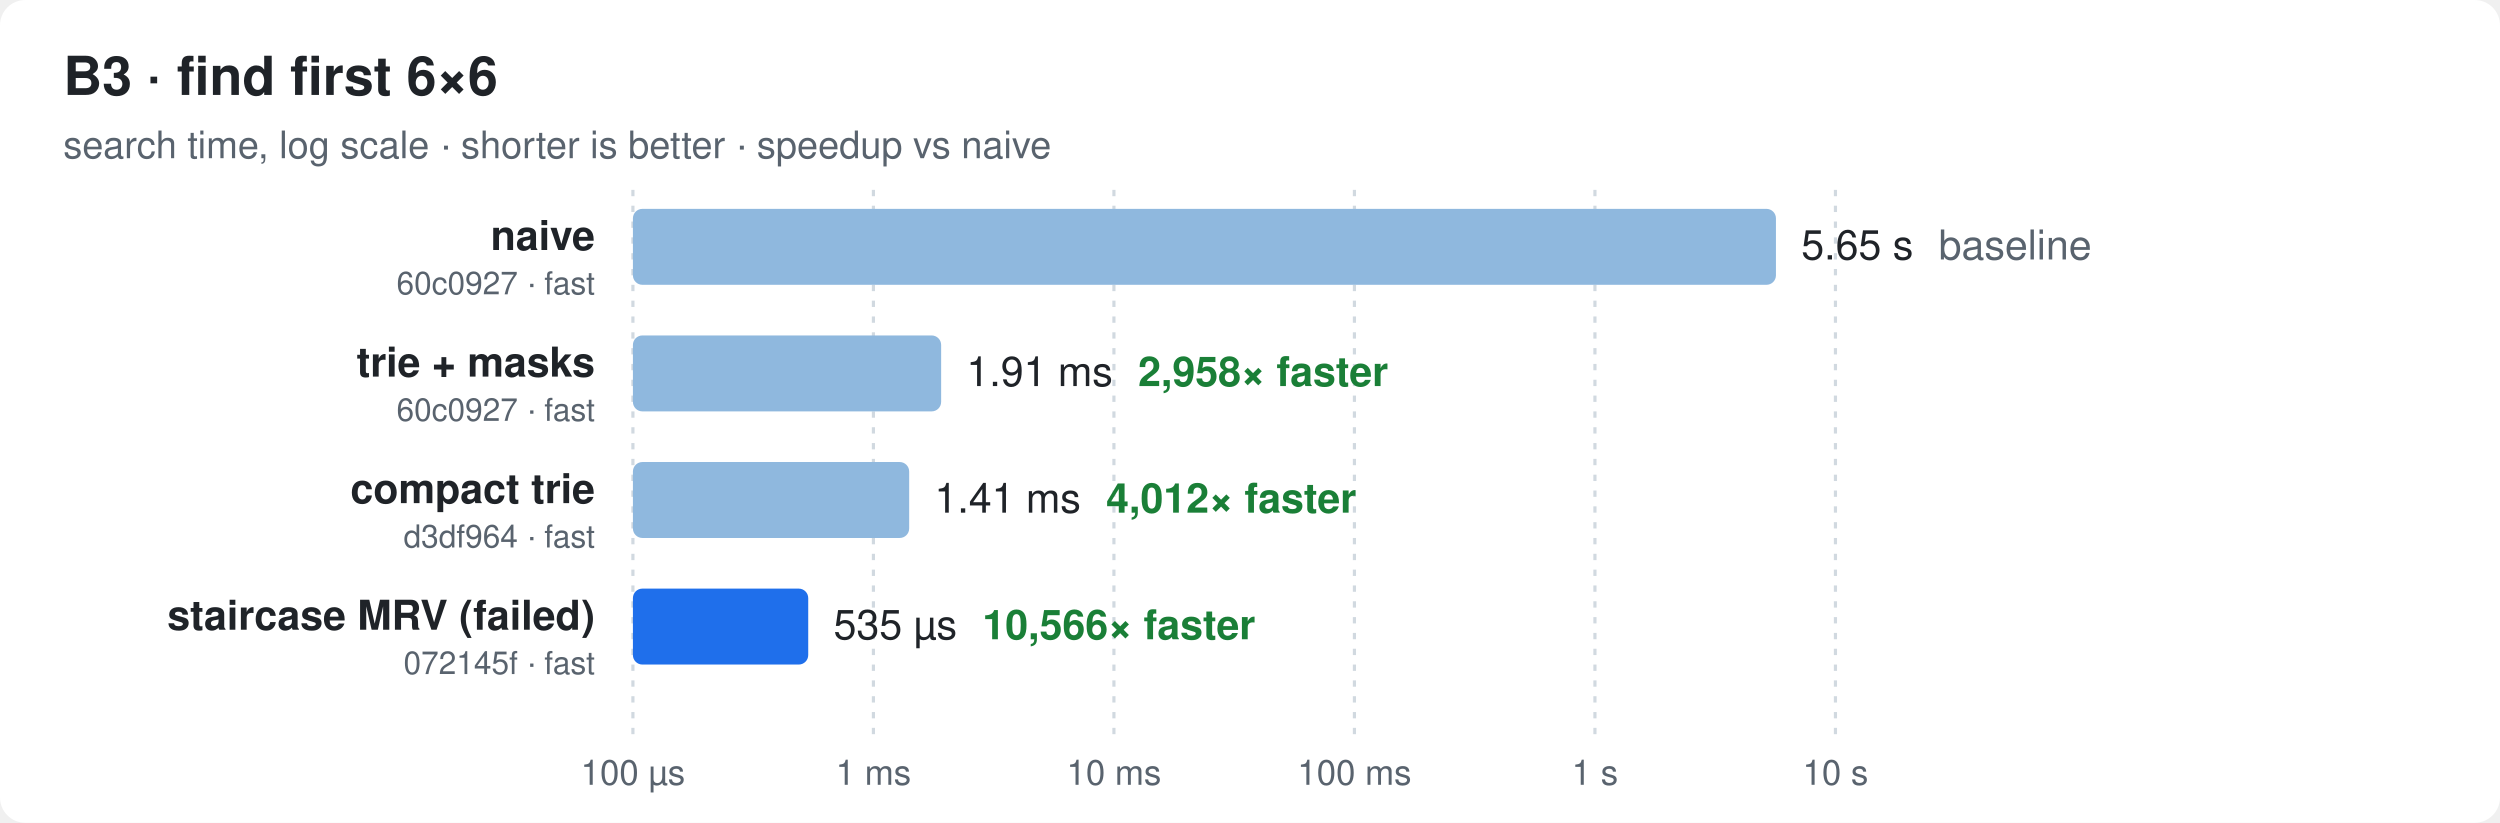
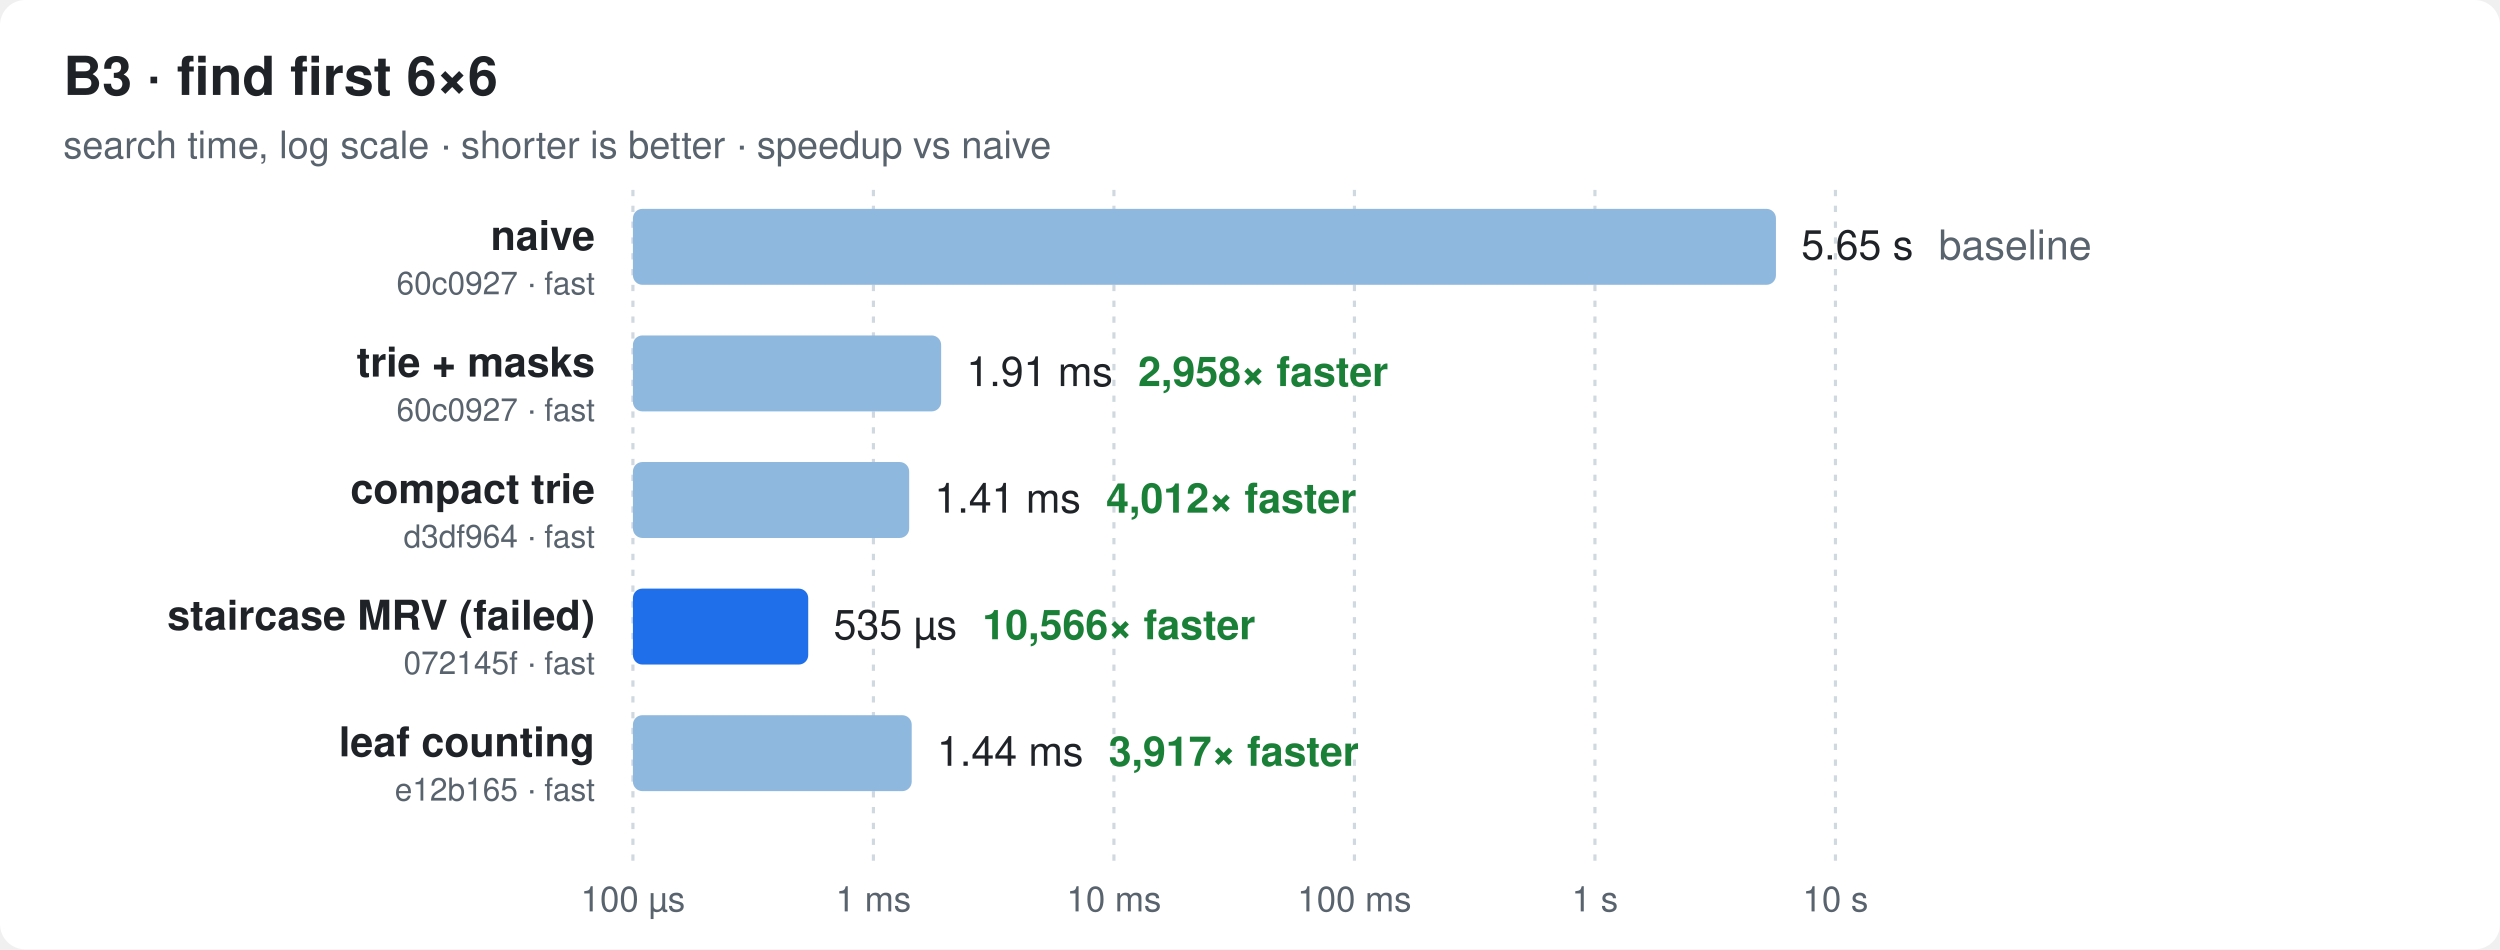
- <svg xmlns="http://www.w3.org/2000/svg" width="790" height="260" viewBox="0 0 790 260" font-family="ui-sans-serif,-apple-system,Segoe UI,Helvetica,Arial,sans-serif">
+ <svg xmlns="http://www.w3.org/2000/svg" width="790" height="300" viewBox="0 0 790 300" font-family="ui-sans-serif,-apple-system,Segoe UI,Helvetica,Arial,sans-serif">
  <style>
  .bg{fill:#ffffff} .t{fill:#1f2328} .m{fill:#59636e} .g{stroke:#d1d9e0}
  .bar{fill:#8fb8de} .best{fill:#1f6feb} .x{fill:#1a7f37;font-weight:600}
  @media (prefers-color-scheme: dark){
    .bg{fill:#0d1117} .t{fill:#e6edf3} .m{fill:#9198a1} .g{stroke:#30363d}
    .bar{fill:#2f5f8f} .best{fill:#4493f8} .x{fill:#3fb950}
  }
</style>
-   <rect class="bg" width="790" height="260" rx="8" />
+   <rect class="bg" width="790" height="300" rx="8" />
  <text class="t" x="20" y="30" font-size="17" font-weight="700">B3 · find first 6×6</text>
  <text class="m" x="20" y="50" font-size="12">search time, log scale · shorter is better · speedup vs naive</text>
-   <line class="g" x1="200.0" x2="200.0" y1="60" y2="232" stroke-dasharray="2 3" />
-   <text class="m" x="200.0" y="248" font-size="11" text-anchor="middle">100 µs</text>
-   <line class="g" x1="276.0" x2="276.0" y1="60" y2="232" stroke-dasharray="2 3" />
-   <text class="m" x="276.0" y="248" font-size="11" text-anchor="middle">1 ms</text>
-   <line class="g" x1="352.0" x2="352.0" y1="60" y2="232" stroke-dasharray="2 3" />
-   <text class="m" x="352.0" y="248" font-size="11" text-anchor="middle">10 ms</text>
-   <line class="g" x1="428.0" x2="428.0" y1="60" y2="232" stroke-dasharray="2 3" />
-   <text class="m" x="428.0" y="248" font-size="11" text-anchor="middle">100 ms</text>
-   <line class="g" x1="504.0" x2="504.0" y1="60" y2="232" stroke-dasharray="2 3" />
-   <text class="m" x="504.0" y="248" font-size="11" text-anchor="middle">1 s</text>
-   <line class="g" x1="580.0" x2="580.0" y1="60" y2="232" stroke-dasharray="2 3" />
-   <text class="m" x="580.0" y="248" font-size="11" text-anchor="middle">10 s</text>
+   <line class="g" x1="200.0" x2="200.0" y1="60" y2="272" stroke-dasharray="2 3" />
+   <text class="m" x="200.0" y="288" font-size="11" text-anchor="middle">100 µs</text>
+   <line class="g" x1="276.0" x2="276.0" y1="60" y2="272" stroke-dasharray="2 3" />
+   <text class="m" x="276.0" y="288" font-size="11" text-anchor="middle">1 ms</text>
+   <line class="g" x1="352.0" x2="352.0" y1="60" y2="272" stroke-dasharray="2 3" />
+   <text class="m" x="352.0" y="288" font-size="11" text-anchor="middle">10 ms</text>
+   <line class="g" x1="428.0" x2="428.0" y1="60" y2="272" stroke-dasharray="2 3" />
+   <text class="m" x="428.0" y="288" font-size="11" text-anchor="middle">100 ms</text>
+   <line class="g" x1="504.0" x2="504.0" y1="60" y2="272" stroke-dasharray="2 3" />
+   <text class="m" x="504.0" y="288" font-size="11" text-anchor="middle">1 s</text>
+   <line class="g" x1="580.0" x2="580.0" y1="60" y2="272" stroke-dasharray="2 3" />
+   <text class="m" x="580.0" y="288" font-size="11" text-anchor="middle">10 s</text>
  <text class="t" x="188" y="79.0" font-size="13" font-weight="600" text-anchor="end">naive</text>
  <text class="m" x="188" y="93.0" font-size="10" text-anchor="end">60c0927 · fast</text>
  <rect class="bar" x="200" y="66" width="361.2" height="24" rx="3" />
  <text class="t" x="569.2" y="82.0" font-size="13">5.65 s<tspan class="m" dx="8">baseline</tspan>
  </text>
  <text class="t" x="188" y="119.0" font-size="13" font-weight="600" text-anchor="end">trie + masks</text>
  <text class="m" x="188" y="133.0" font-size="10" text-anchor="end">60c0927 · fast</text>
  <rect class="bar" x="200" y="106" width="97.4" height="24" rx="3" />
  <text class="t" x="305.4" y="122.0" font-size="13">1.91 ms<tspan class="x" dx="8">2,958× faster</tspan>
  </text>
  <text class="t" x="188" y="159.0" font-size="13" font-weight="600" text-anchor="end">compact trie</text>
  <text class="m" x="188" y="173.0" font-size="10" text-anchor="end">d3df964 · fast</text>
  <rect class="bar" x="200" y="146" width="87.3" height="24" rx="3" />
  <text class="t" x="295.3" y="162.0" font-size="13">1.41 ms<tspan class="x" dx="8">4,012× faster</tspan>
  </text>
  <text class="t" x="188" y="199.0" font-size="13" font-weight="600" text-anchor="end">staircase MRV (failed)</text>
  <text class="m" x="188" y="213.0" font-size="10" text-anchor="end">072145f · fast</text>
  <rect class="best" x="200" y="186" width="55.4" height="24" rx="3" />
  <text class="t" x="263.4" y="202.0" font-size="13">535 µs<tspan class="x" dx="8">10,566× faster</tspan>
  </text>
+   <text class="t" x="188" y="239.0" font-size="13" font-weight="600" text-anchor="end">leaf counting</text>
+   <text class="m" x="188" y="253.0" font-size="10" text-anchor="end">e12b165 · fast</text>
+   <rect class="bar" x="200" y="226" width="88.1" height="24" rx="3" />
+   <text class="t" x="296.1" y="242.0" font-size="13">1.44 ms<tspan class="x" dx="8">3,917× faster</tspan>
+   </text>
</svg>
